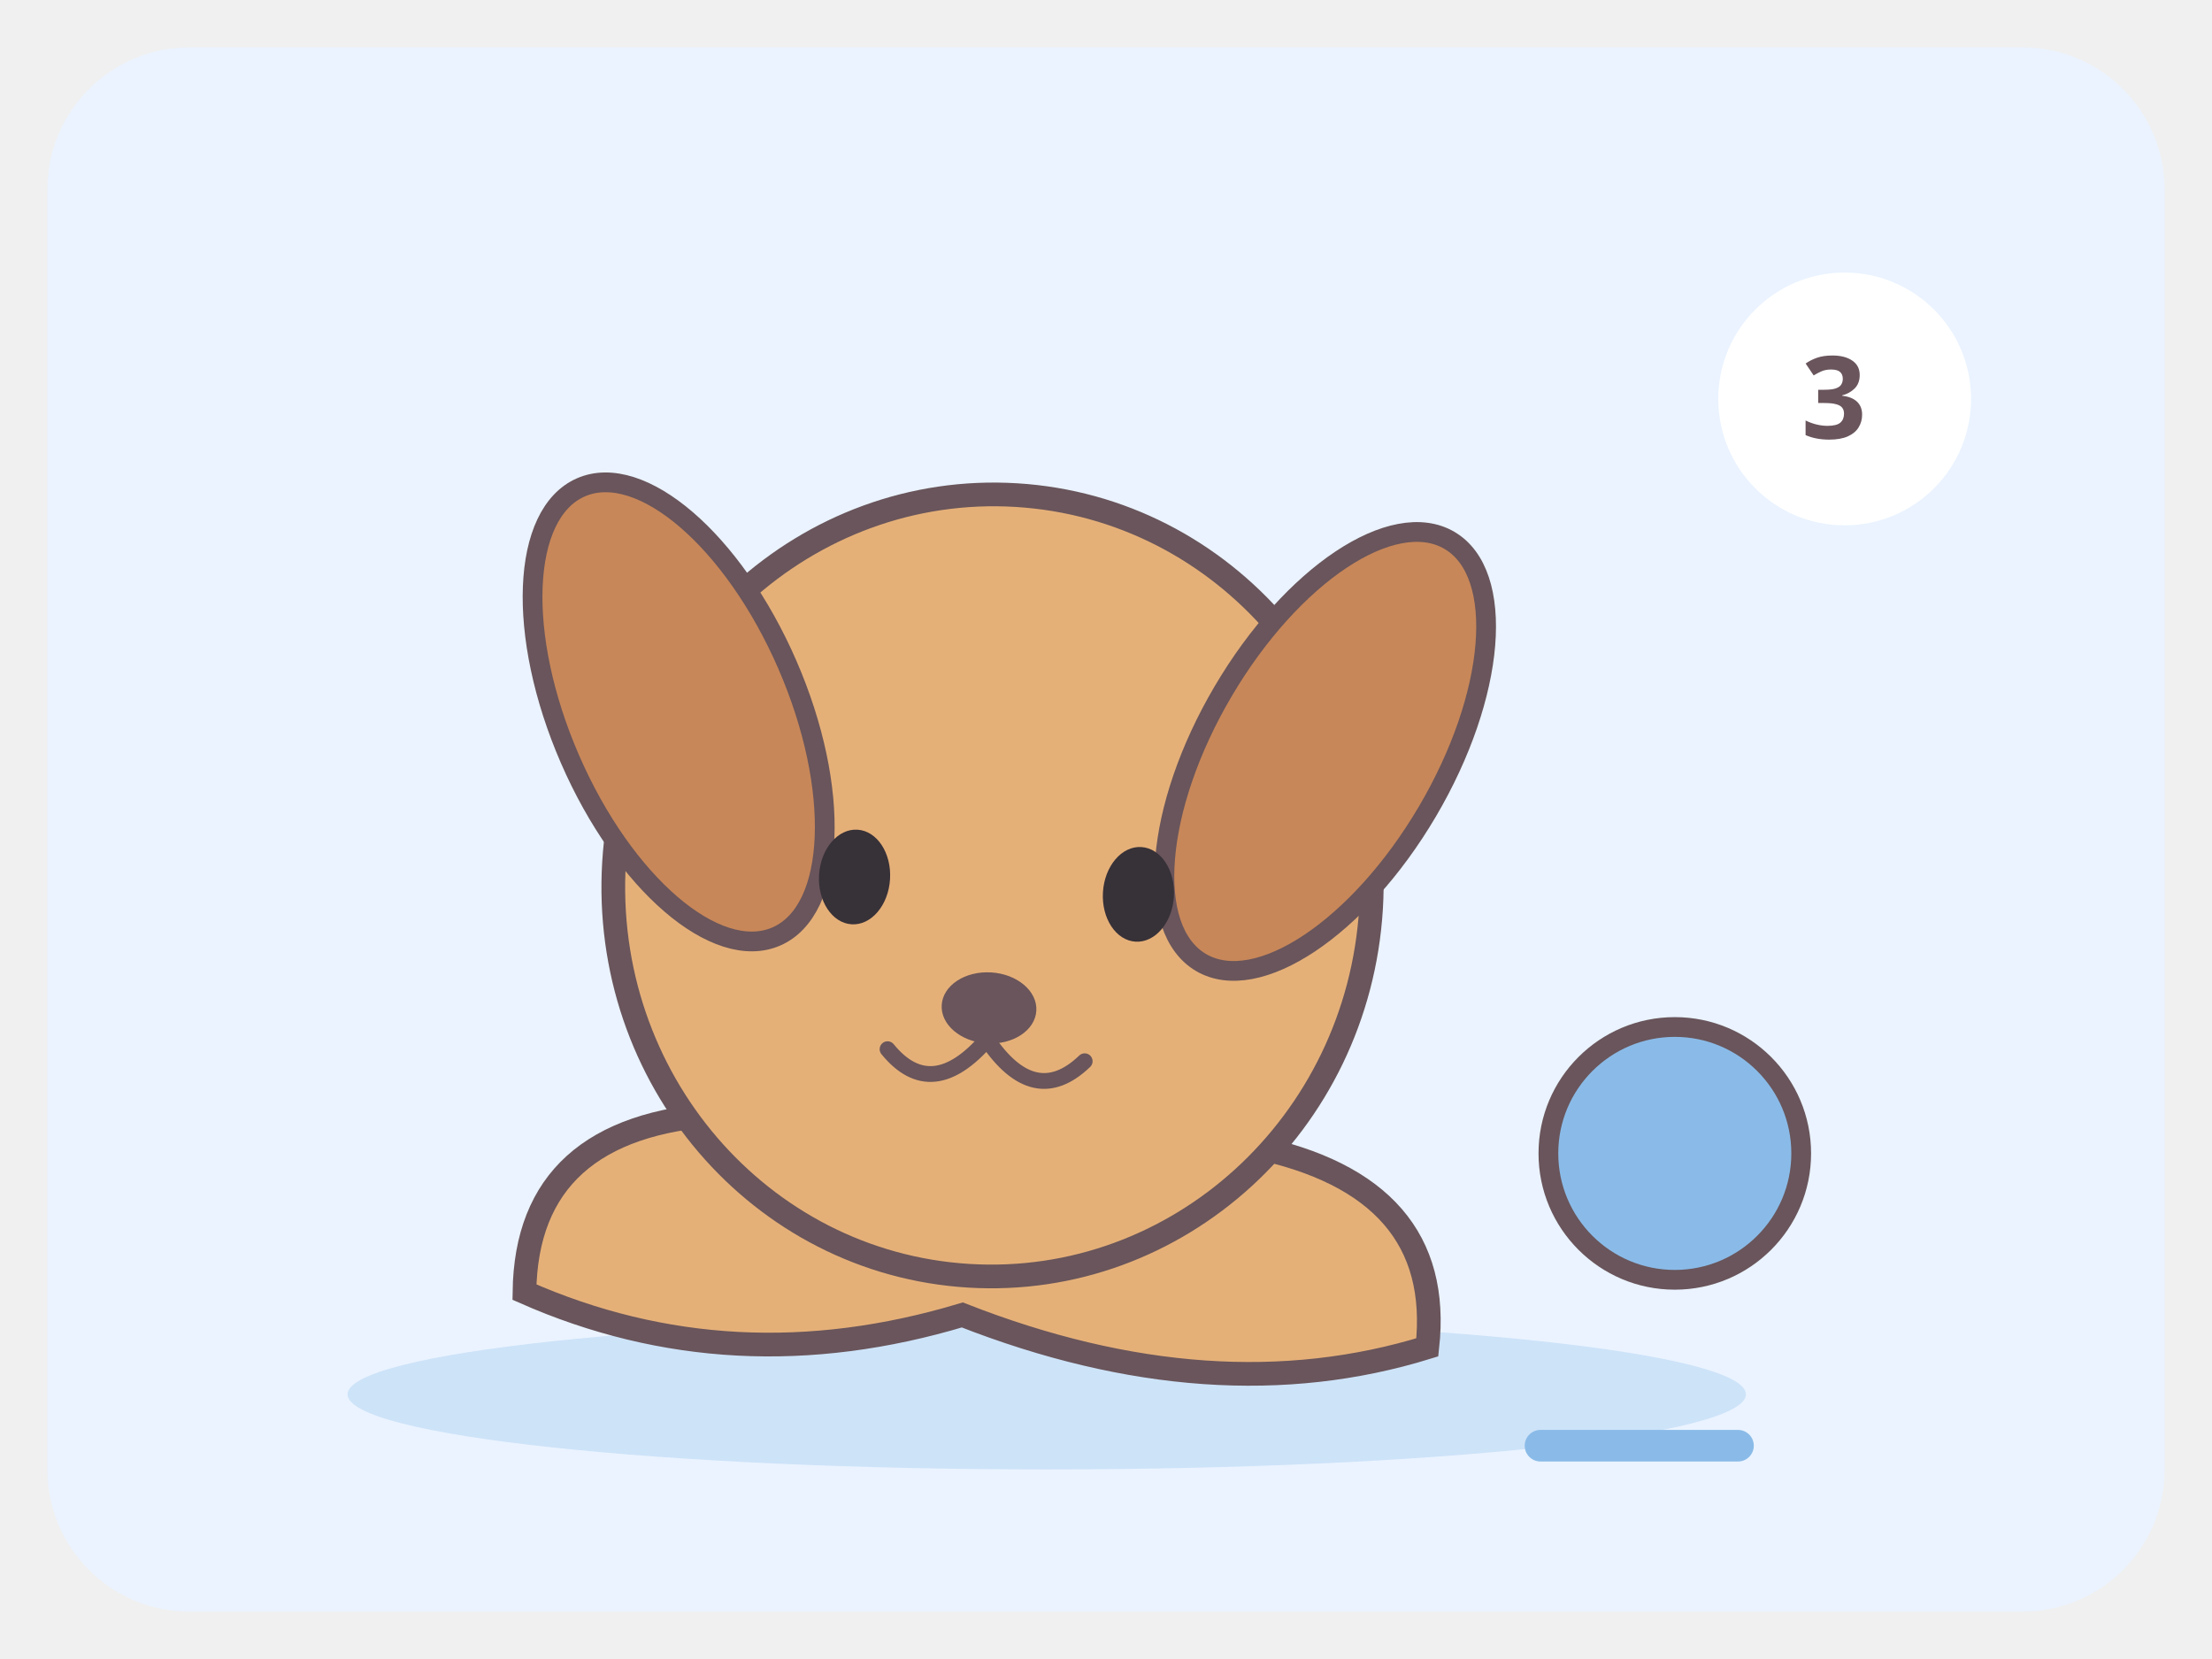
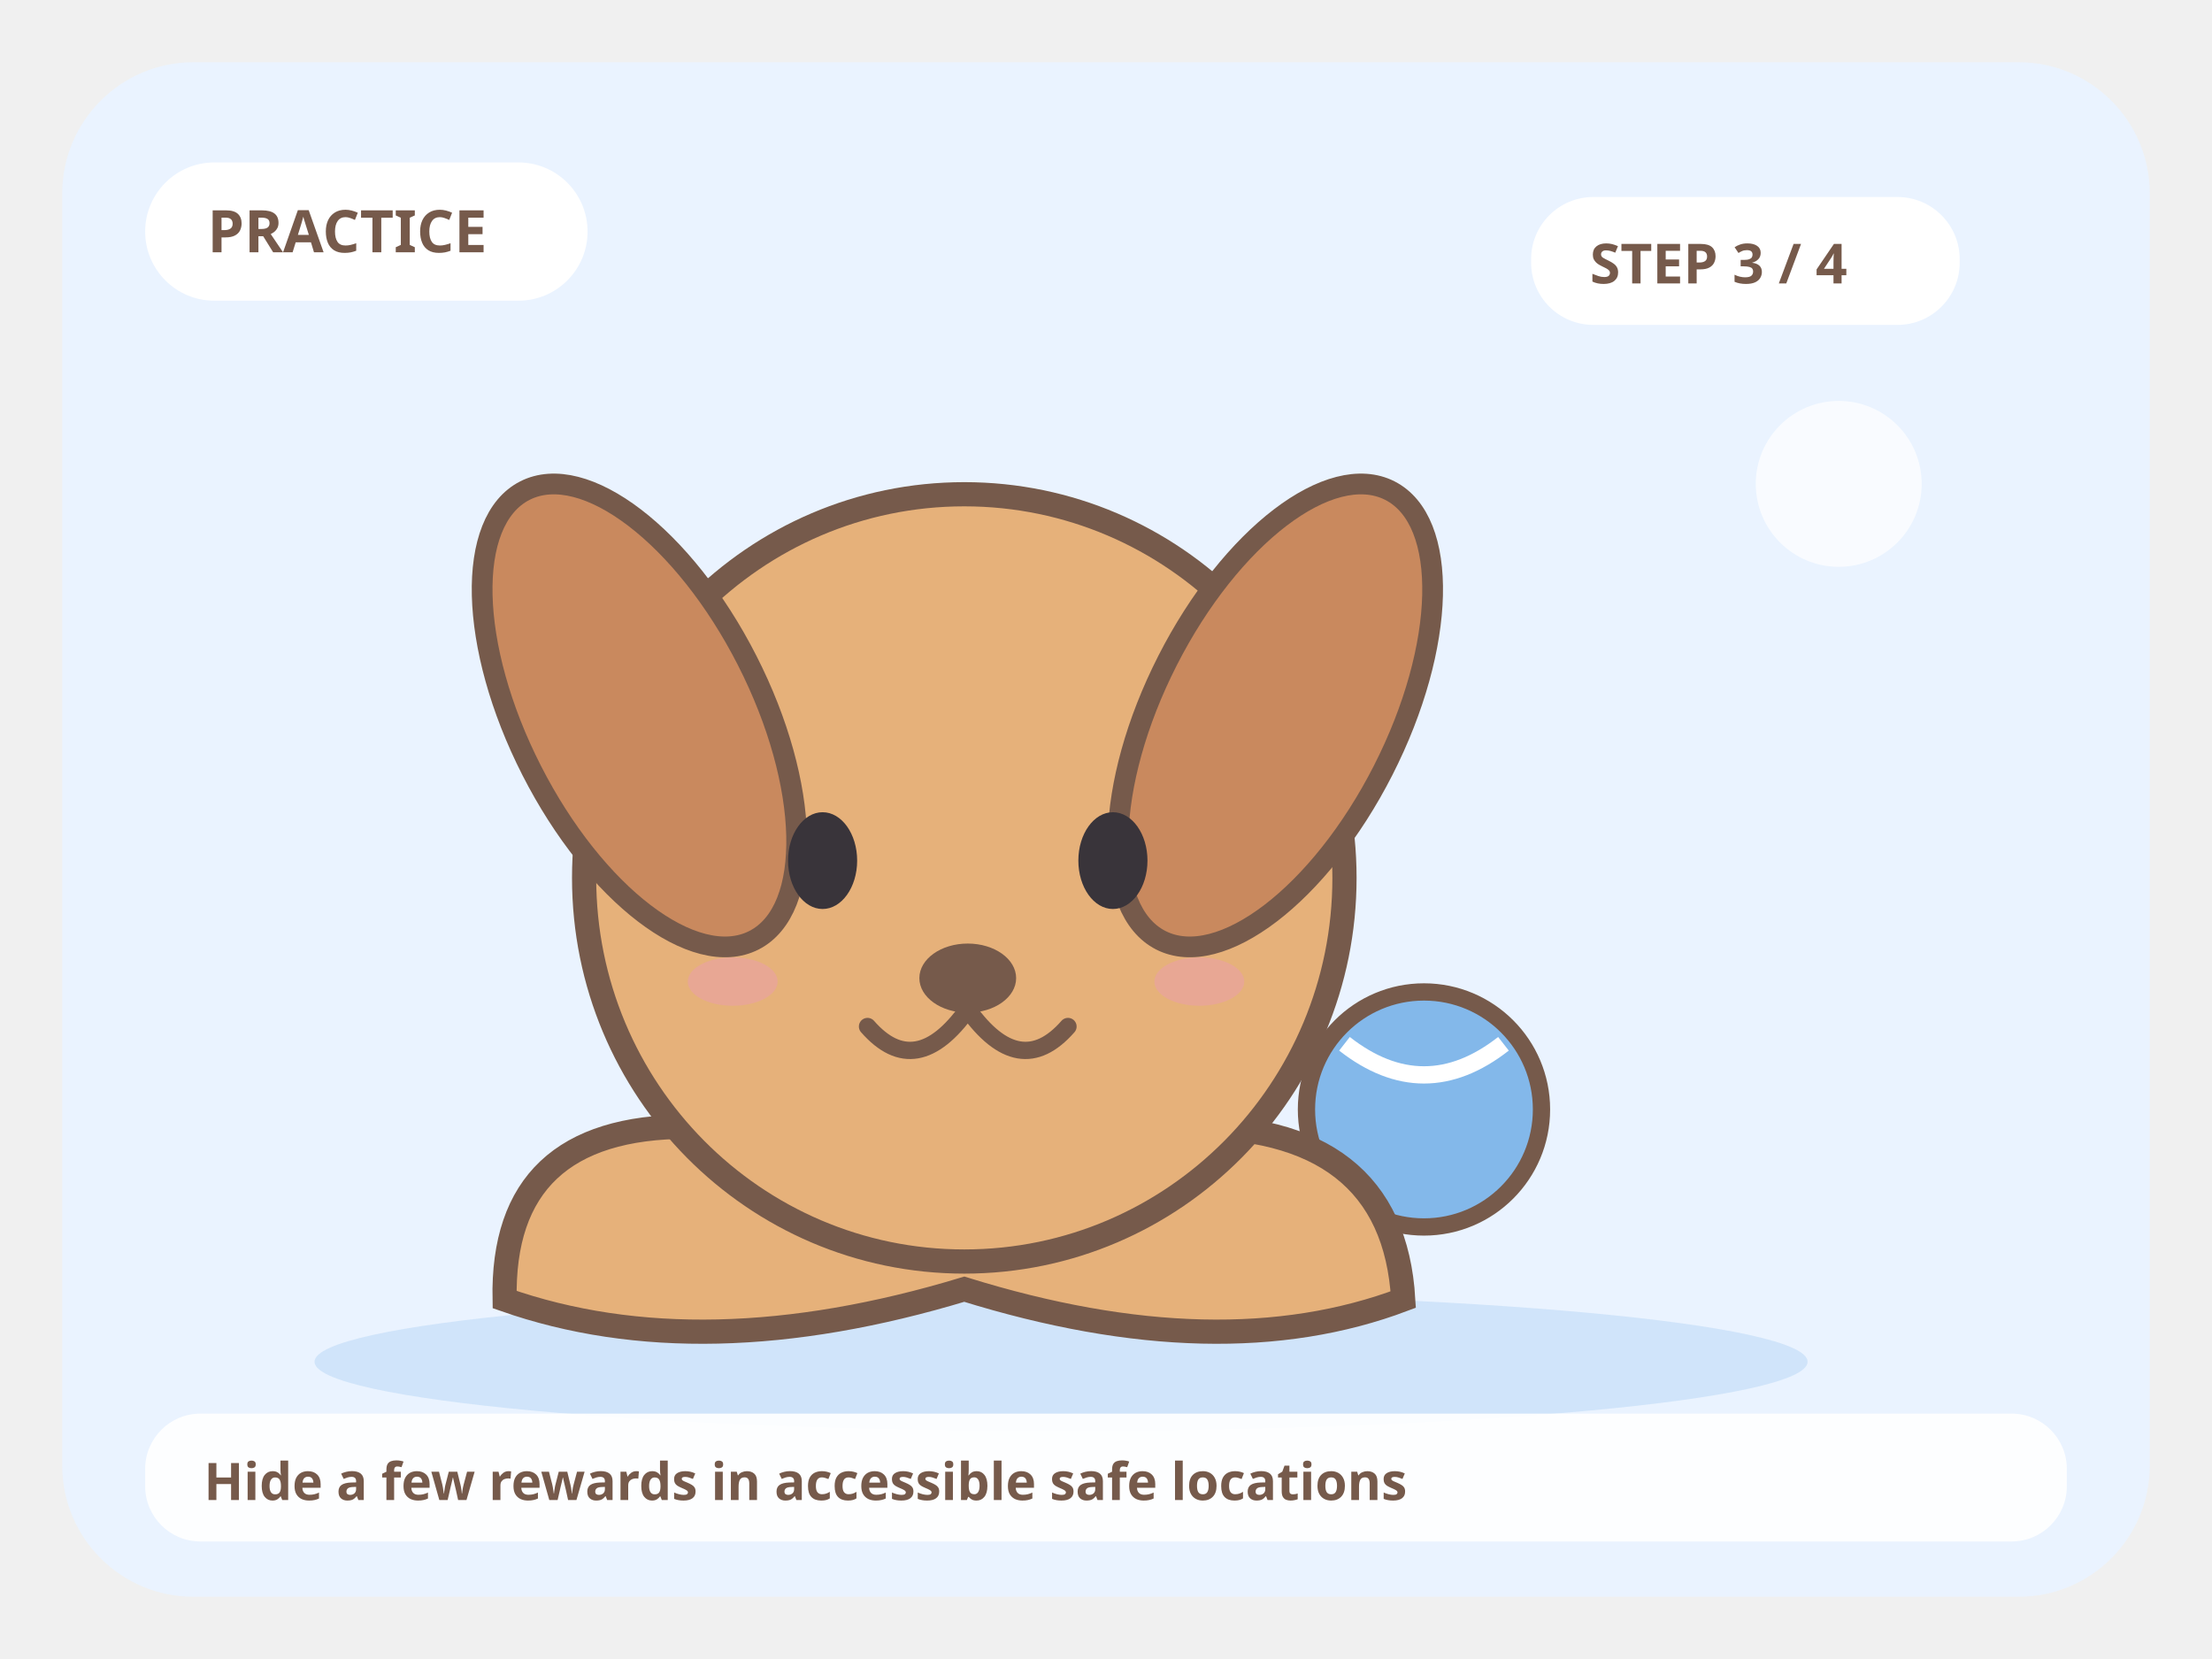
- <svg xmlns="http://www.w3.org/2000/svg" viewBox="0 0 560 420" role="img" aria-label="dog dog find it game lesson 03">
-   <rect x="12" y="12" width="536" height="396" rx="36" fill="#EAF3FF" />
-   <ellipse cx="265" cy="353" rx="177" ry="19" fill="#8ABBE8" opacity=".3" />
-   <circle cx="424" cy="292" r="32" fill="#8ABBE8" stroke="#69555B" stroke-width="5" />
-   <g transform="rotate(3.5 248 245)">
-     <path d="M185 286q-49 6-47 48 54 20 111-1 65 21 118 1 2-41-47-48" fill="#E5B078" stroke="#69555B" stroke-width="6" />
-     <ellipse cx="250" cy="224" rx="96" ry="99" fill="#E5B078" stroke="#69555B" stroke-width="6" />
-     <ellipse cx="168" cy="185" rx="30" ry="62" transform="rotate(-27 168 185)" fill="#C88759" stroke="#69555B" stroke-width="5" />
-     <ellipse cx="332" cy="185" rx="30" ry="62" transform="rotate(27 332 185)" fill="#C88759" stroke="#69555B" stroke-width="5" />
-     <ellipse cx="215" cy="224" rx="9" ry="12" fill="#373138" />
-     <ellipse cx="287" cy="224" rx="9" ry="12" fill="#373138" />
-     <ellipse cx="251" cy="255" rx="12" ry="9" fill="#69555B" />
-     <path d="M251 263q-13 17-25 4m25-4q13 17 25 4" stroke="#69555B" stroke-width="4" fill="none" stroke-linecap="round" />
+ <svg xmlns="http://www.w3.org/2000/svg" viewBox="0 0 640 480" role="img" aria-labelledby="title description">
+   <rect x="18" y="18" width="604" height="444" rx="38" fill="#EAF3FF" />
+   <ellipse cx="307" cy="394" rx="216" ry="20" fill="#83B8EA" opacity=".25" />
+   <circle cx="532" cy="140" r="24" fill="white" opacity=".7" />
+   <circle cx="412" cy="321" r="34" fill="#83B8EA" stroke="#765A4B" stroke-width="5" />
+   <path d="M389 302q23 18 46 0" stroke="white" stroke-width="5" fill="none" />
+   <g transform="rotate(0 280 275)">
+     <path d="M199 326q-54 0-53 50 57 20 133-3 74 23 127 3-3-51-64-50" fill="#E6B17A" stroke="#765A4B" stroke-width="7" />
+     <ellipse cx="279" cy="254" rx="110" ry="111" fill="#E6B17A" stroke="#765A4B" stroke-width="7" />
+     <ellipse cx="185" cy="207" rx="35" ry="73" transform="rotate(-27 185 207)" fill="#C9895E" stroke="#765A4B" stroke-width="6" />
+     <ellipse cx="369" cy="207" rx="35" ry="73" transform="rotate(27 369 207)" fill="#C9895E" stroke="#765A4B" stroke-width="6" />
+     <ellipse cx="238" cy="249" rx="10" ry="14" fill="#39343A" />
+     <ellipse cx="322" cy="249" rx="10" ry="14" fill="#39343A" />
+     <ellipse cx="280" cy="283" rx="14" ry="10" fill="#765A4B" />
+     <path d="M280 292q-15 21-29 5m29-5q15 21 29 5" stroke="#765A4B" stroke-width="5" fill="none" stroke-linecap="round" />
+     <ellipse cx="212" cy="284" rx="13" ry="7" fill="#E9A0A5" opacity=".6" />
+     <ellipse cx="347" cy="284" rx="13" ry="7" fill="#E9A0A5" opacity=".6" />
  </g>
-   <circle cx="467" cy="101" r="32" fill="white" />
-   <text x="456" y="111" font-family="sans-serif" font-size="29" font-weight="bold" fill="#69555B">3</text>
-   <path d="M390 366h50" stroke="#8ABBE8" stroke-width="8" stroke-linecap="round" />
+   <rect x="42" y="47" width="128" height="40" rx="20" fill="white" />
+   <text x="60" y="73" font-family="sans-serif" font-size="17" font-weight="700" fill="#765A4B">PRACTICE</text>
+   <g>
+     <rect x="443" y="57" width="124" height="37" rx="18" fill="white" />
+     <text x="460" y="82" font-family="sans-serif" font-weight="700" font-size="16" fill="#765A4B">STEP 3 / 4</text>
+   </g>
+   <rect x="42" y="409" width="556" height="37" rx="16" fill="white" opacity=".91" />
+   <text x="59" y="434" font-family="sans-serif" font-size="15" font-weight="600" fill="#765A4B">Hide a few rewards in accessible safe locations</text>
</svg>
